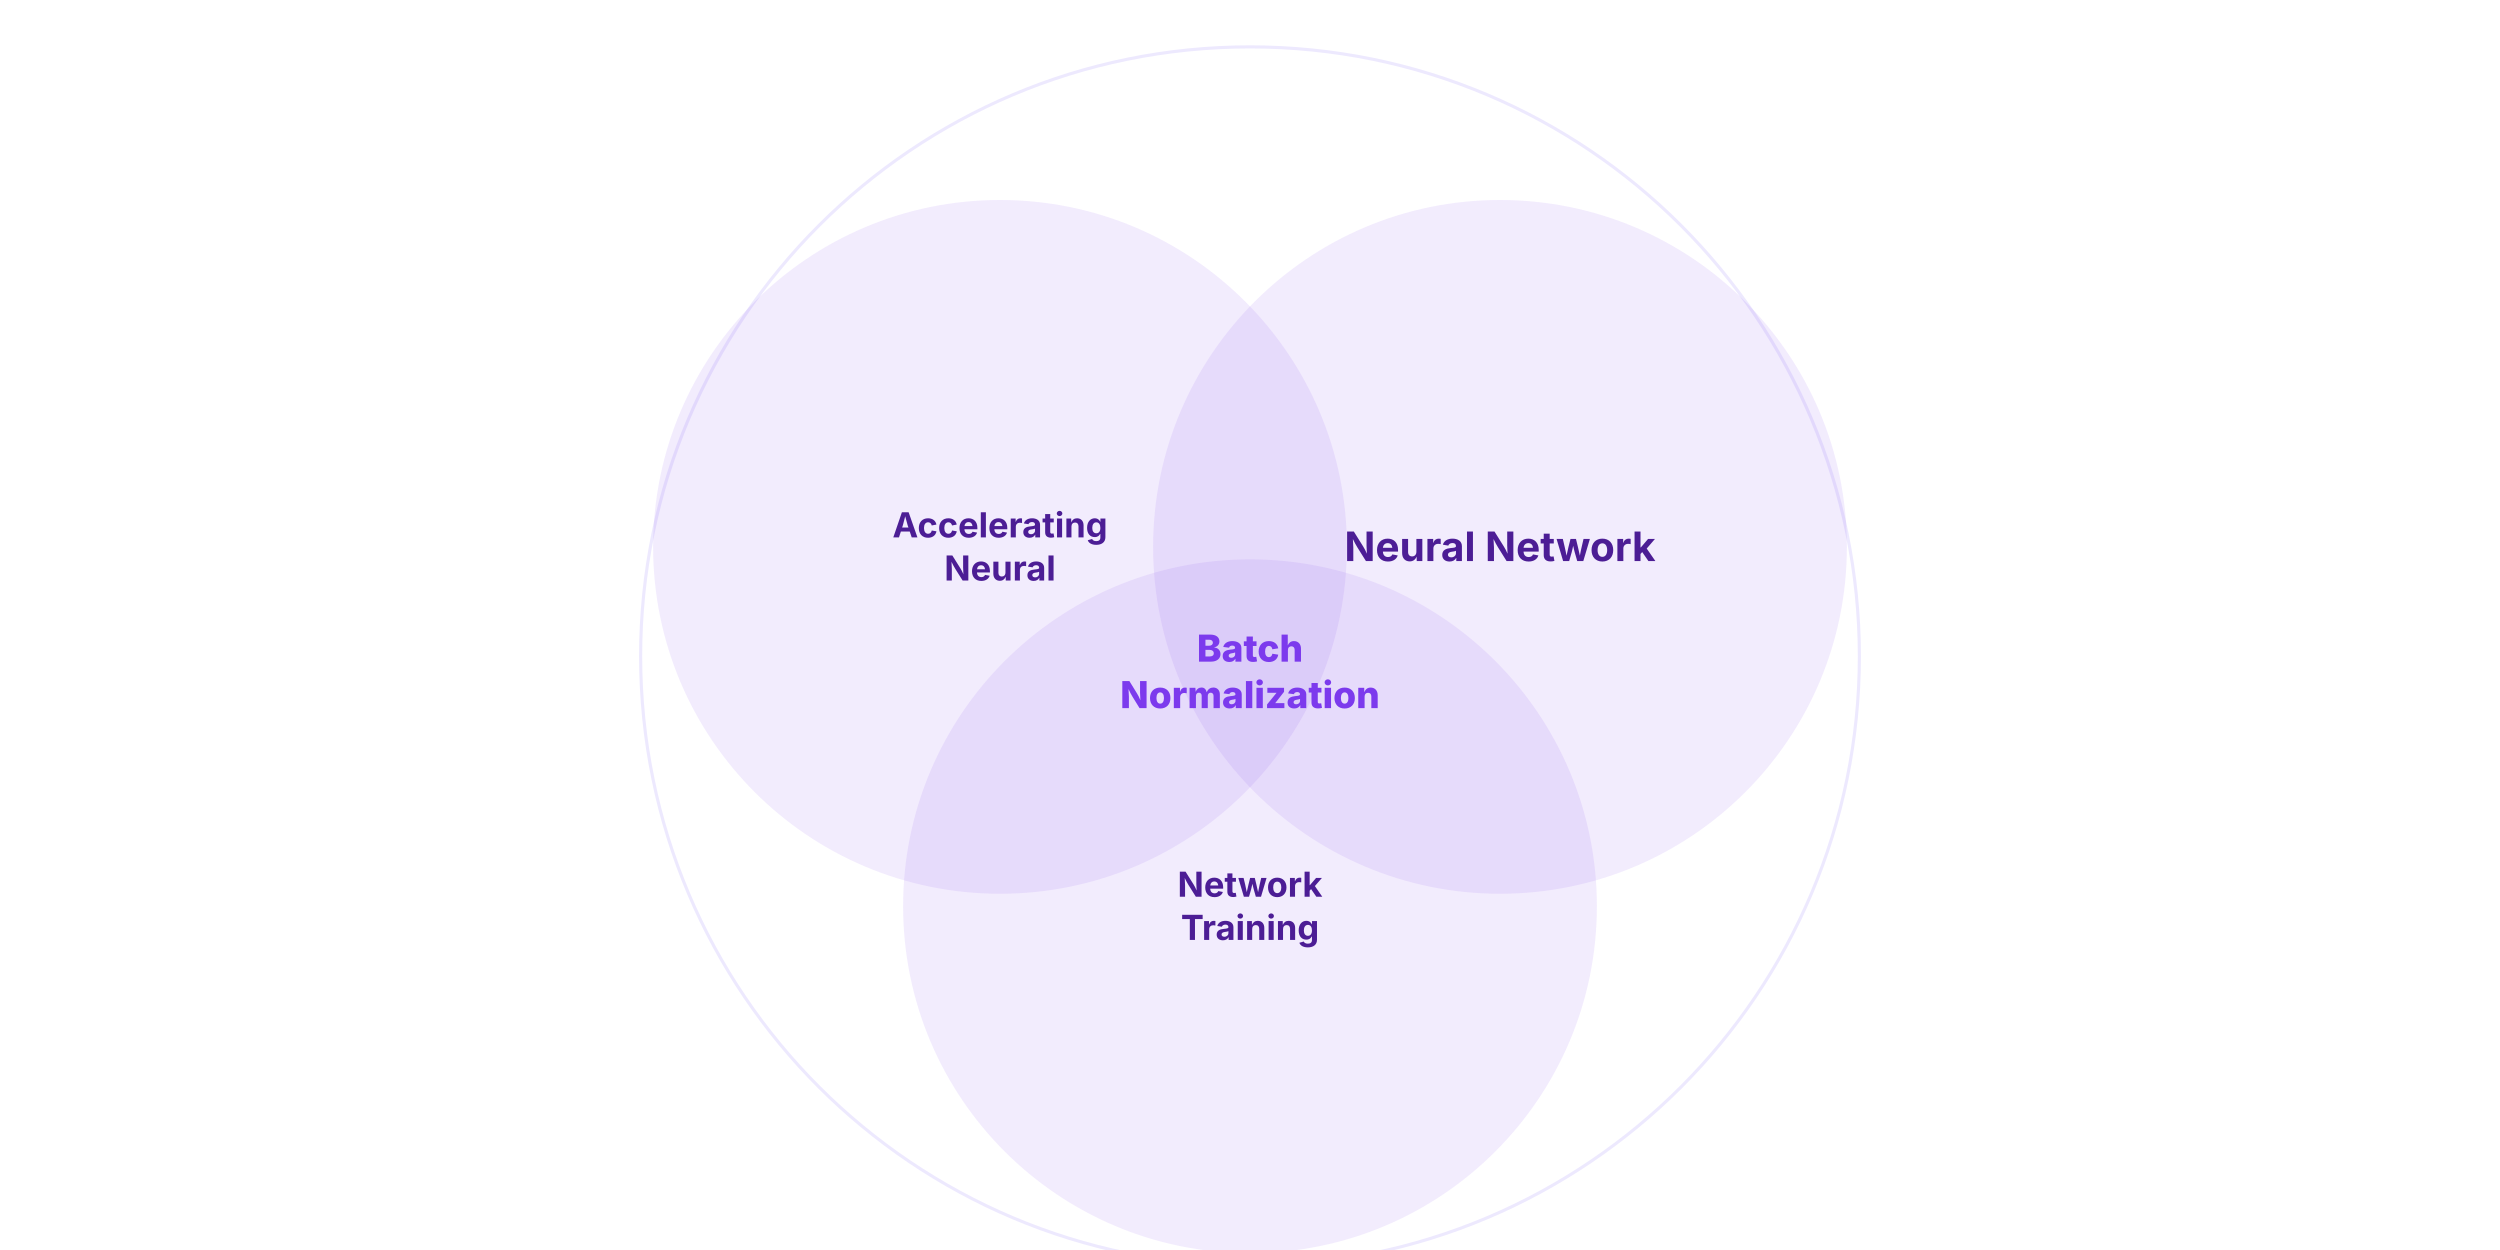
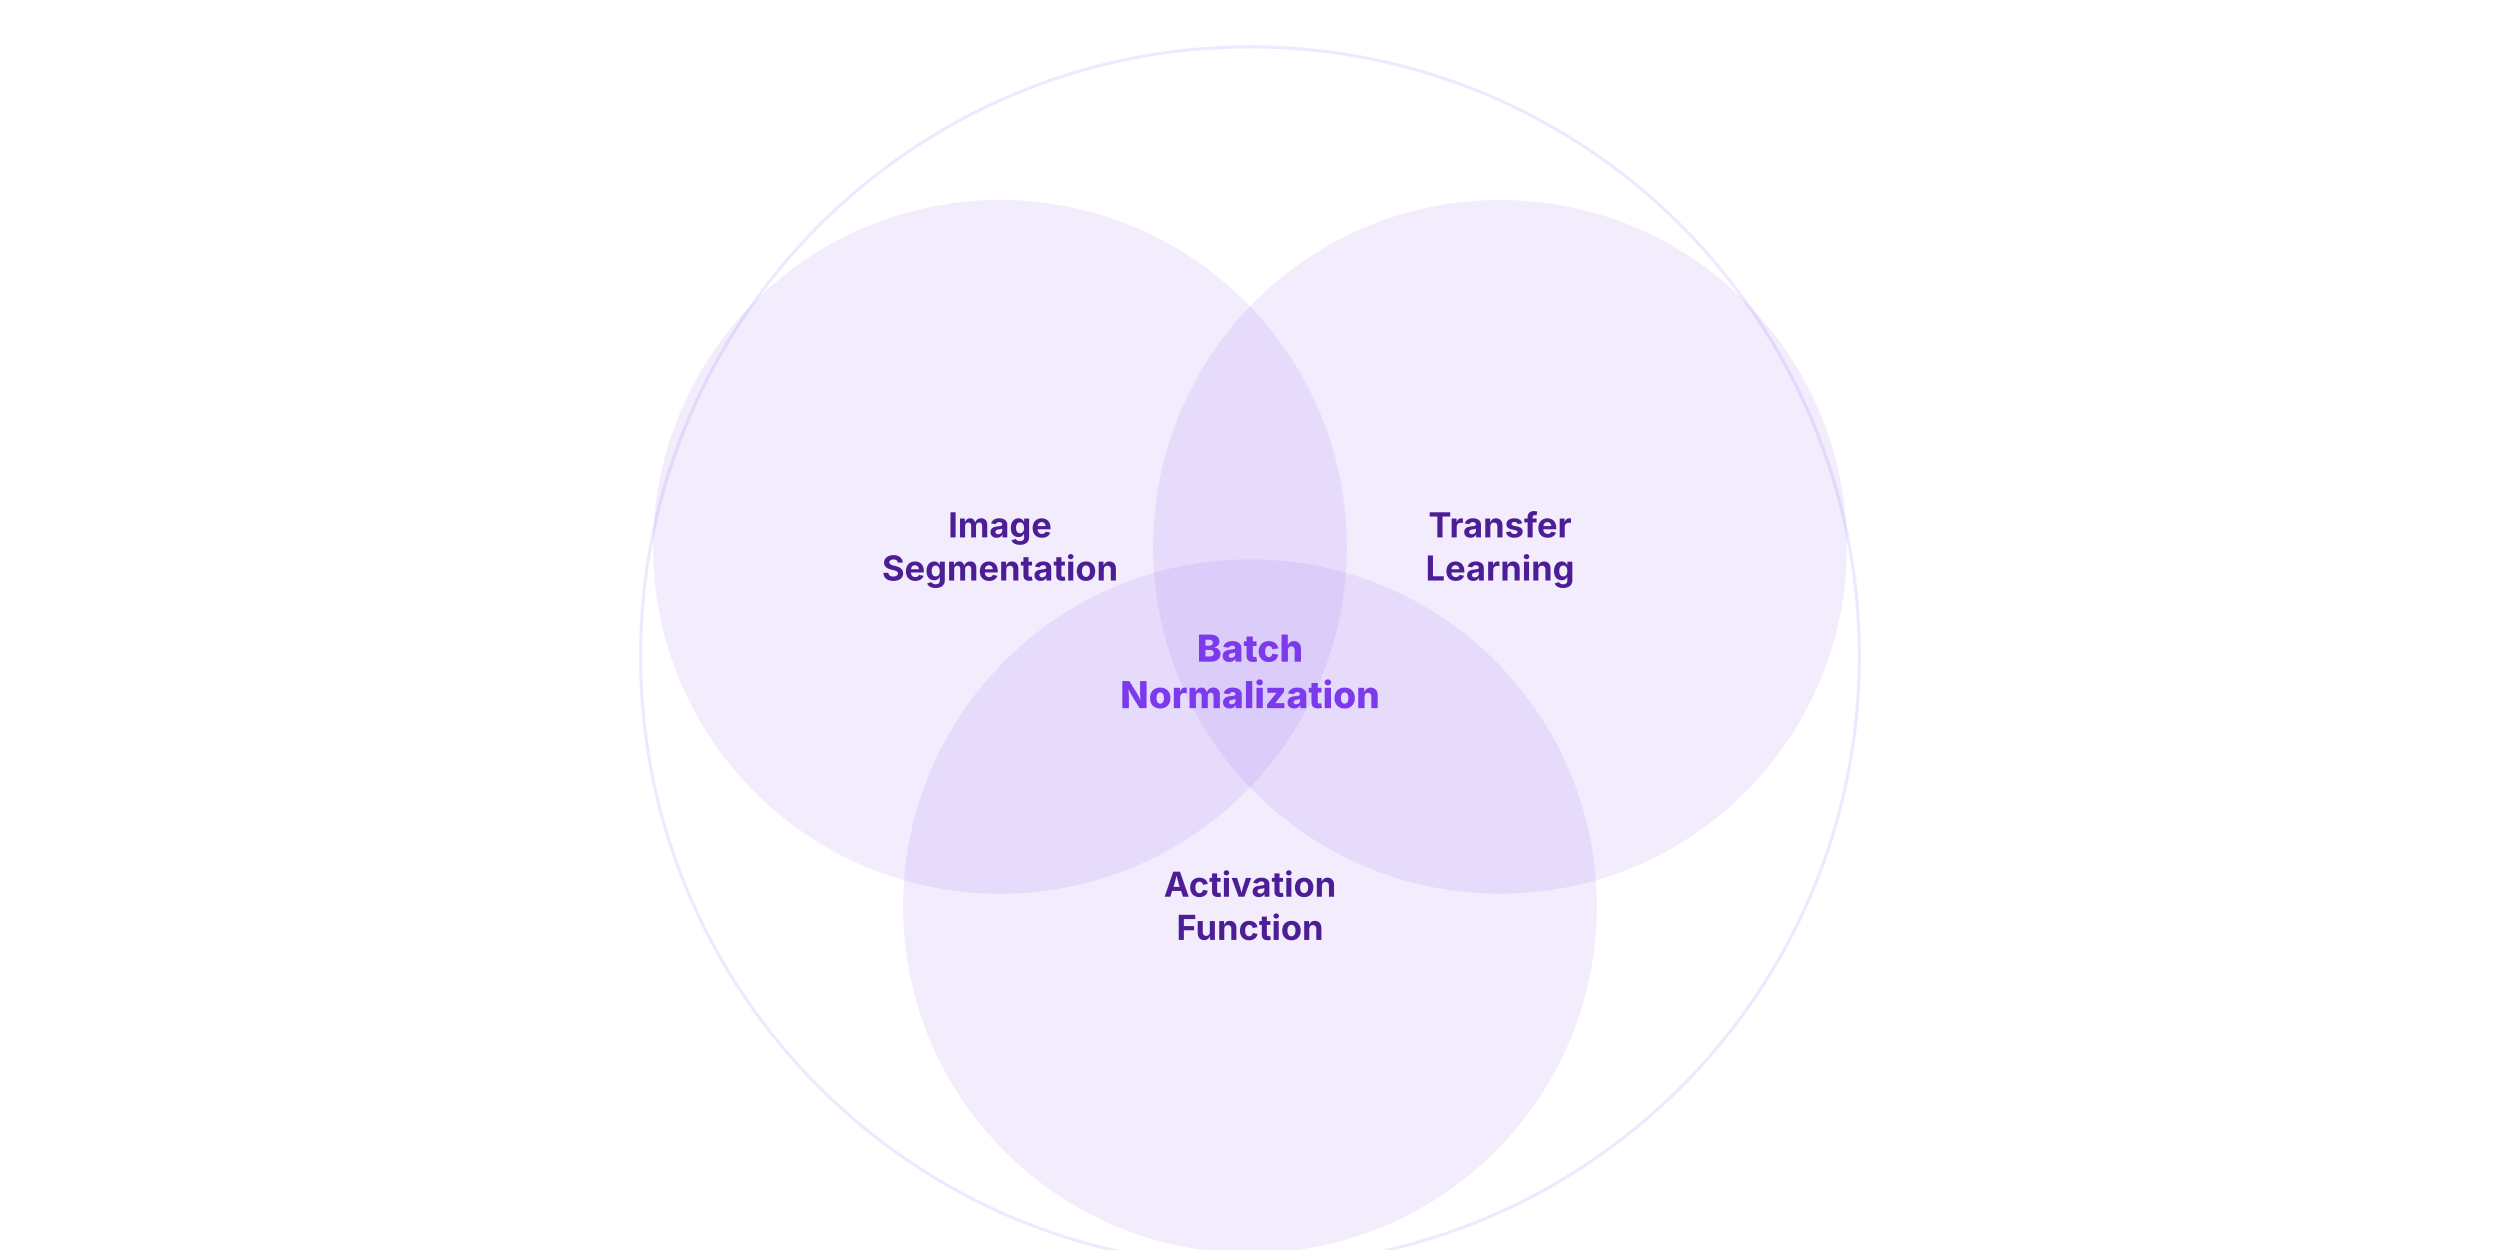
<svg xmlns="http://www.w3.org/2000/svg" viewBox="0 0 800 400" width="800" height="400">
  <rect width="800" height="400" fill="#fff" />
  <circle cx="400" cy="210" r="195" fill="none" stroke="#ede9fe" stroke-width="1" />
  <circle cx="320" cy="175" r="110" fill="#7c3aed" opacity="0.1" stroke="#7c3aed" stroke-width="2" />
-   <text x="320" y="171.961" font-family="'Inter',sans-serif" font-weight="700" font-size="11.05" fill="#4c1d95" text-anchor="middle">Accelerating</text>
-   <text x="320" y="185.774" font-family="'Inter',sans-serif" font-weight="700" font-size="11.05" fill="#4c1d95" text-anchor="middle">Neural</text>
+   <text x="320" y="171.961" font-family="'Inter',sans-serif" font-weight="700" font-size="11.05" fill="#4c1d95" text-anchor="middle">Image</text>
+   <text x="320" y="185.774" font-family="'Inter',sans-serif" font-weight="700" font-size="11.05" fill="#4c1d95" text-anchor="middle">Segmentation</text>
  <circle cx="480" cy="175" r="110" fill="#7c3aed" opacity="0.1" stroke="#7c3aed" stroke-width="2" />
-   <text x="480" y="179.55" font-family="'Inter',sans-serif" font-weight="700" font-size="13" fill="#4c1d95" text-anchor="middle">Neural Network</text>
+   <text x="480" y="171.961" font-family="'Inter',sans-serif" font-weight="700" font-size="11.05" fill="#4c1d95" text-anchor="middle">Transfer</text>
+   <text x="480" y="185.774" font-family="'Inter',sans-serif" font-weight="700" font-size="11.05" fill="#4c1d95" text-anchor="middle">Learning</text>
  <circle cx="400" cy="290" r="110" fill="#7c3aed" opacity="0.1" stroke="#7c3aed" stroke-width="2" />
-   <text x="400" y="286.961" font-family="'Inter',sans-serif" font-weight="700" font-size="11.05" fill="#4c1d95" text-anchor="middle">Network</text>
-   <text x="400" y="300.774" font-family="'Inter',sans-serif" font-weight="700" font-size="11.05" fill="#4c1d95" text-anchor="middle">Training</text>
+   <text x="400" y="286.961" font-family="'Inter',sans-serif" font-weight="700" font-size="11.05" fill="#4c1d95" text-anchor="middle">Activation</text>
+   <text x="400" y="300.774" font-family="'Inter',sans-serif" font-weight="700" font-size="11.05" fill="#4c1d95" text-anchor="middle">Function</text>
  <text x="400" y="211.727" font-family="'Inter',sans-serif" font-weight="800" font-size="11.9" fill="#7c3aed" text-anchor="middle">Batch</text>
  <text x="400" y="226.602" font-family="'Inter',sans-serif" font-weight="800" font-size="11.9" fill="#7c3aed" text-anchor="middle">Normalization</text>
</svg>
